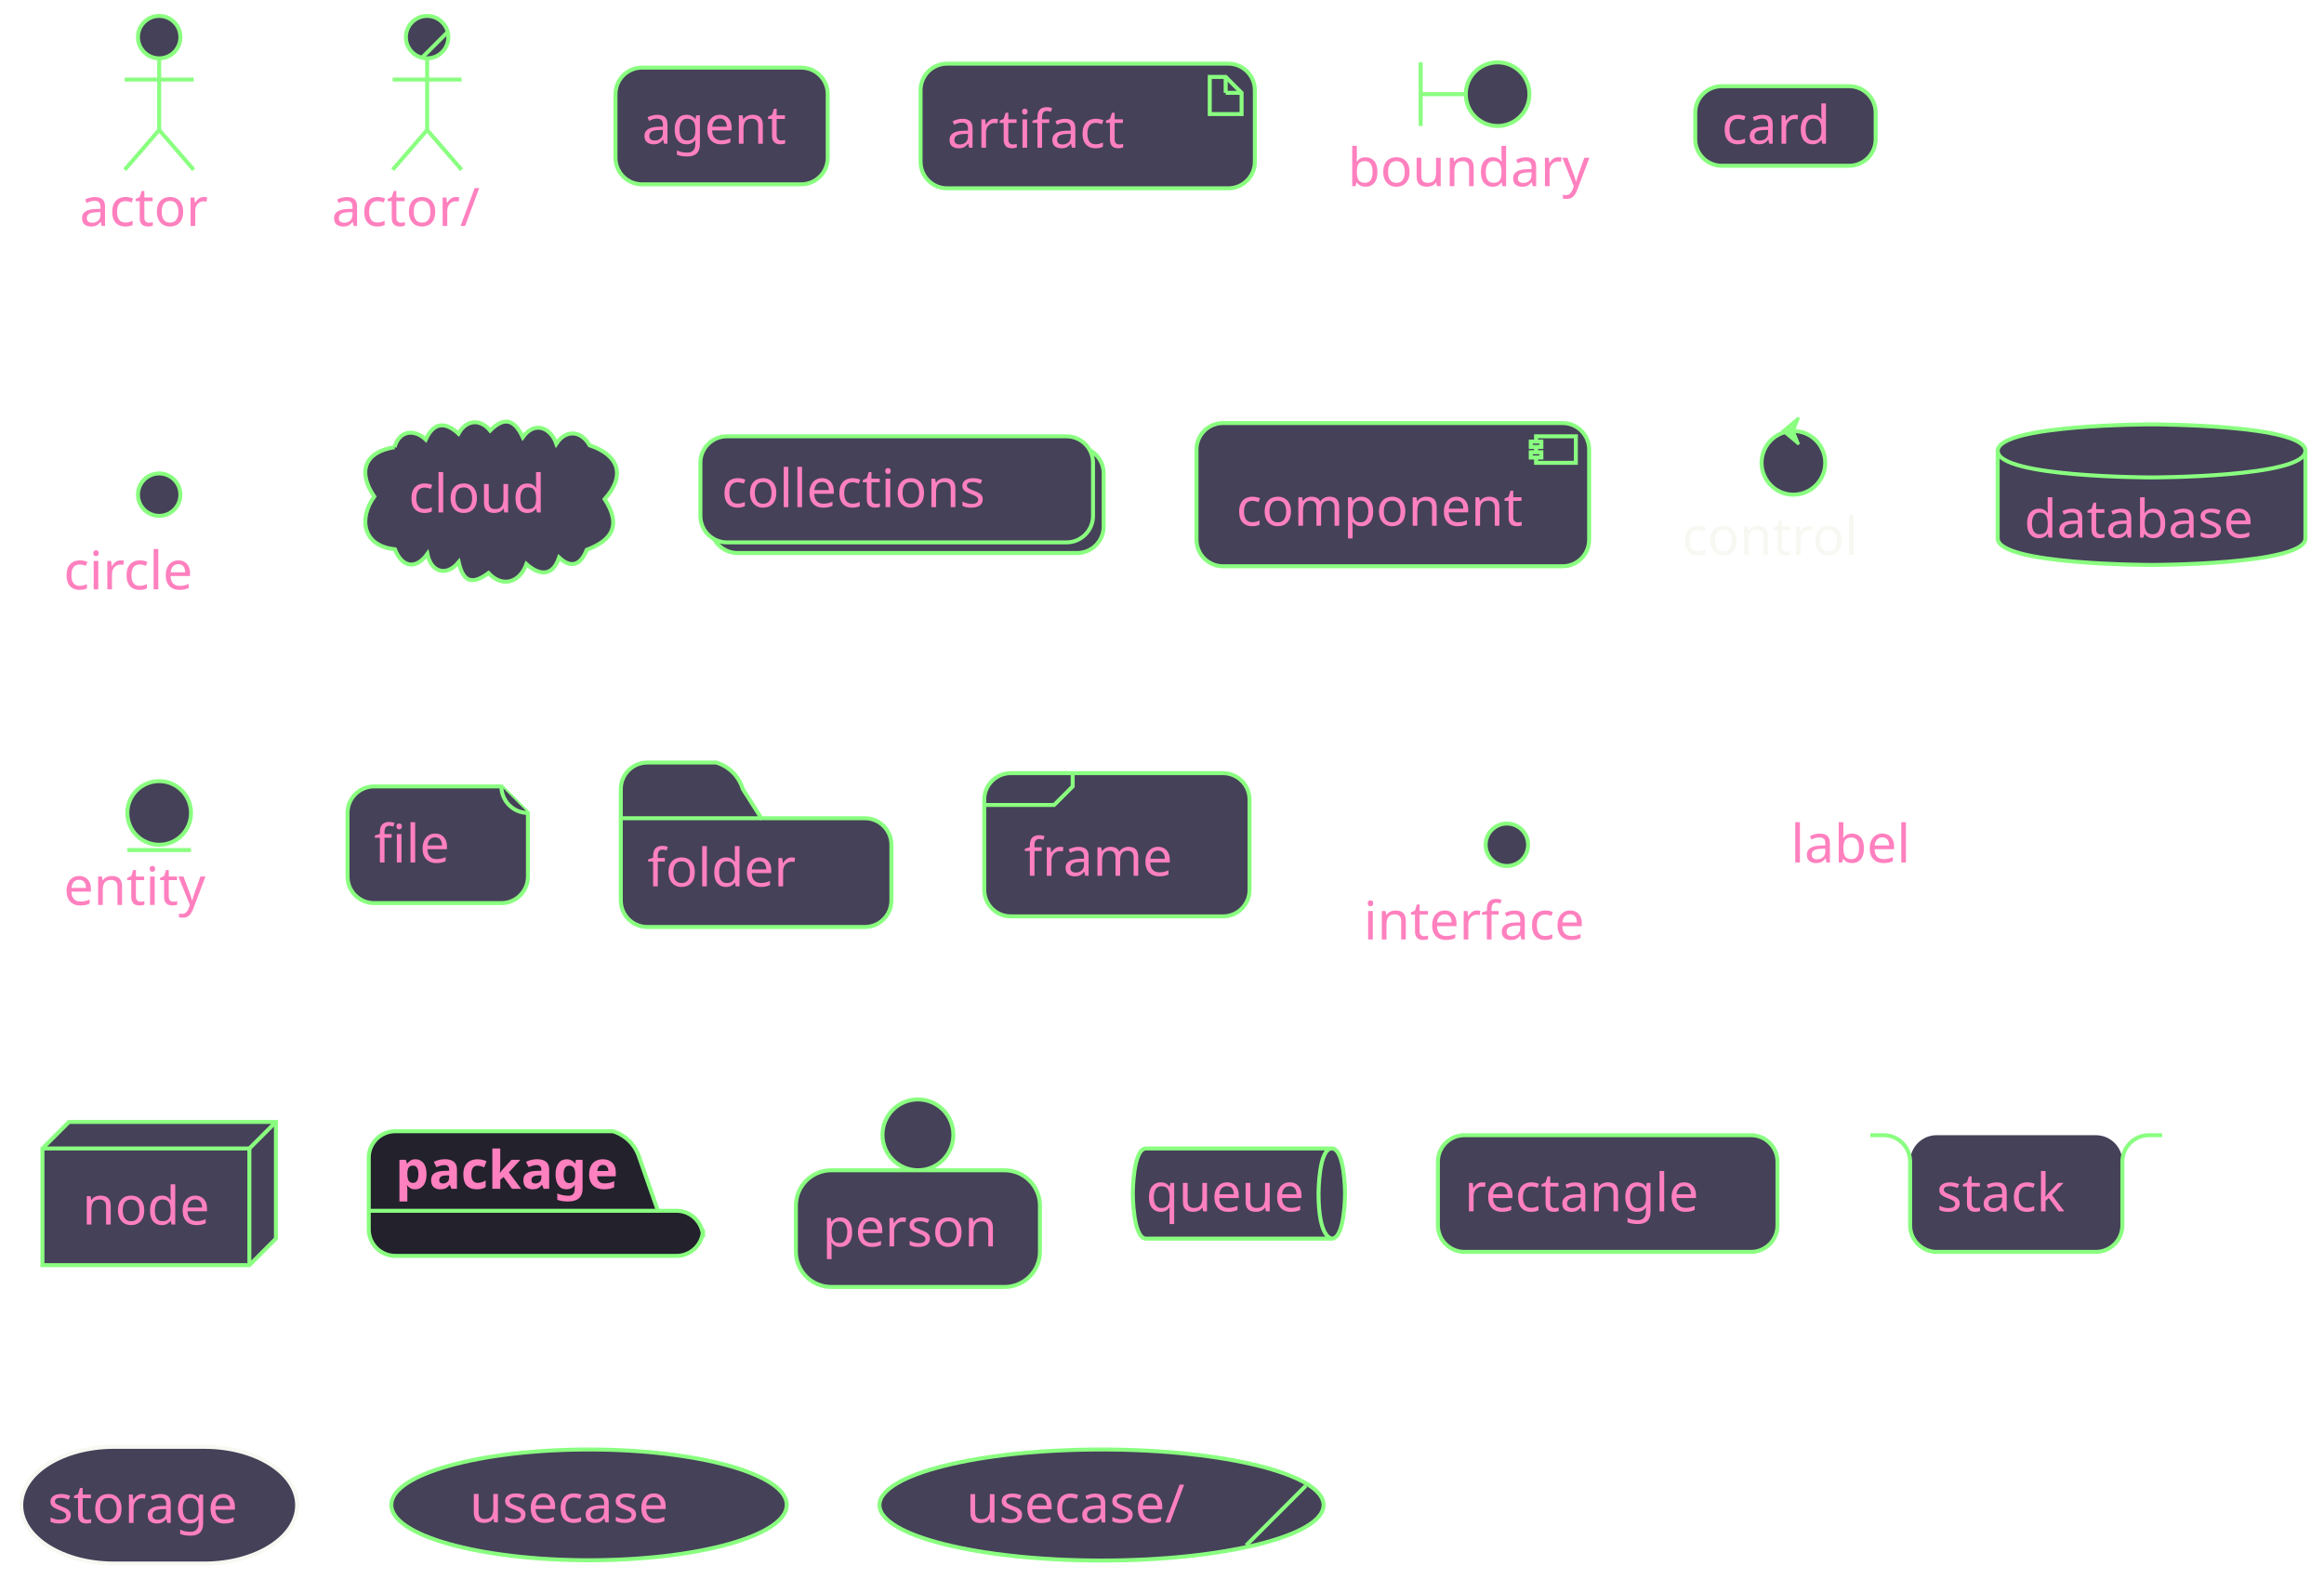
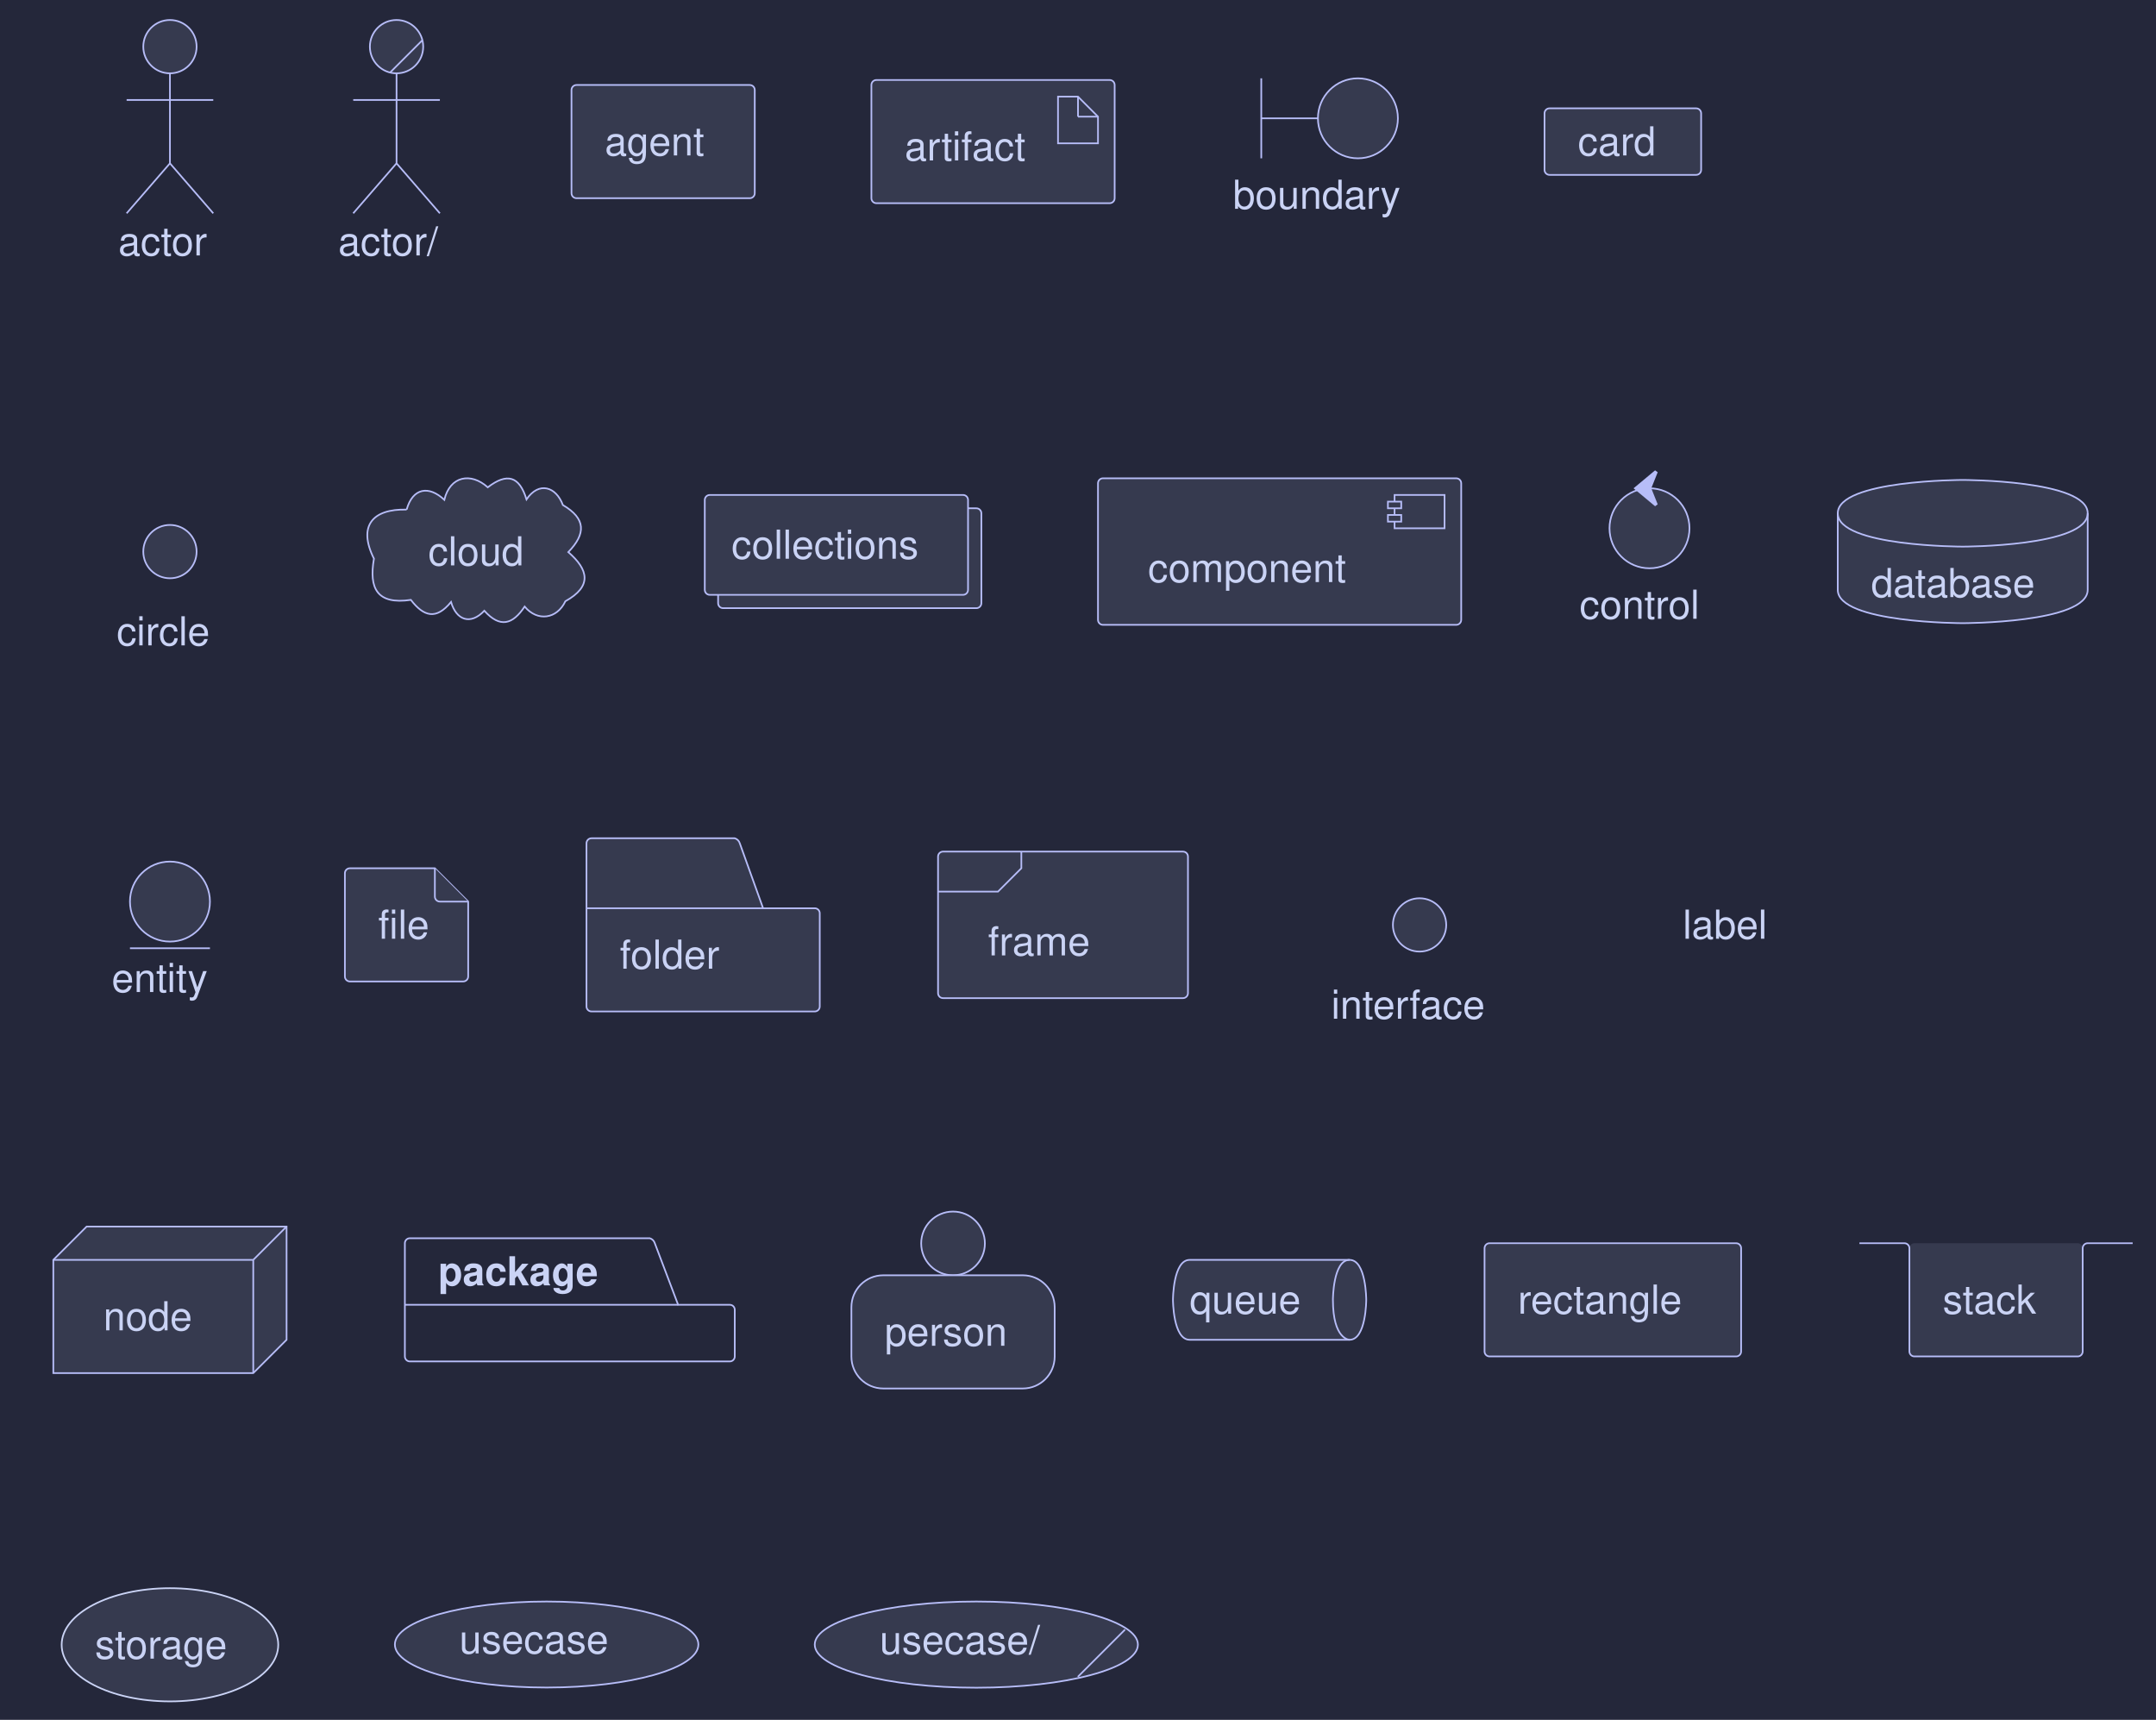
- <svg xmlns="http://www.w3.org/2000/svg" contentScriptType="application/ecmascript" contentStyleType="text/css" height="595px" preserveAspectRatio="none" style="width:876px;height:595px;background:#22212C;" version="1.1" viewBox="0 0 876 595" width="876px" zoomAndPan="magnify">
+ <svg xmlns="http://www.w3.org/2000/svg" contentStyleType="text/css" height="516px" preserveAspectRatio="none" style="width:647px;height:516px;background:#24273A;" version="1.1" viewBox="0 0 647 516" width="647px" zoomAndPan="magnify">
  <defs />
  <g>
-     <ellipse cx="60" cy="14" fill="#454158" rx="8" ry="8" style="stroke:#8AFF80;stroke-width:1.5;" />
-     <path d="M60,22 L60,49 M47,30 L73,30 M60,49 L47,64 M60,49 L73,64 " fill="none" style="stroke:#8AFF80;stroke-width:1.5;" />
-     <text fill="#FF80BF" font-family="Fira Mono" font-size="20" lengthAdjust="spacing" textLength="60" x="30" y="85.2">actor</text>
-     <ellipse cx="161" cy="14" fill="#454158" rx="8" ry="8" style="stroke:#8AFF80;stroke-width:1.5;" />
-     <line style="stroke:#8AFF80;stroke-width:1.5;" x1="159.056" x2="168.76" y1="21.76" y2="12.056" />
-     <path d="M161,22 L161,49 M148,30 L174,30 M161,49 L148,64 M161,49 L174,64 " fill="none" style="stroke:#8AFF80;stroke-width:1.5;" />
-     <text fill="#FF80BF" font-family="Fira Mono" font-size="20" lengthAdjust="spacing" textLength="72" x="125" y="85.2">actor/</text>
-     <rect fill="#454158" height="44" rx="10" ry="10" style="stroke:#8AFF80;stroke-width:1.5;" width="80" x="232" y="25.5" />
-     <text fill="#FF80BF" font-family="Fira Mono" font-size="20" lengthAdjust="spacing" textLength="60" x="242" y="54.2">agent</text>
-     <rect fill="#454158" height="47" rx="10" ry="10" style="stroke:#8AFF80;stroke-width:1.5;" width="126" x="347" y="24" />
-     <polygon fill="#454158" points="456,29,456,43,468,43,468,35,462,29,456,29" style="stroke:#8AFF80;stroke-width:1.5;" />
-     <line style="stroke:#8AFF80;stroke-width:1.5;" x1="462" x2="462" y1="29" y2="35" />
-     <line style="stroke:#8AFF80;stroke-width:1.5;" x1="468" x2="462" y1="35" y2="35" />
-     <text fill="#FF80BF" font-family="Fira Mono" font-size="20" lengthAdjust="spacing" textLength="96" x="357" y="55.7">artifact</text>
-     <path d="M535.5,23.5 L535.5,47.5 M535.5,35.5 L552.5,35.5 " fill="none" style="stroke:#8AFF80;stroke-width:1.5;" />
-     <ellipse cx="564.5" cy="35.5" fill="#454158" rx="12" ry="12" style="stroke:#8AFF80;stroke-width:1.5;" />
-     <text fill="#FF80BF" font-family="Fira Mono" font-size="20" lengthAdjust="spacing" textLength="96" x="508" y="70.2">boundary</text>
-     <rect fill="#454158" height="30" rx="10" ry="10" style="stroke:#8AFF80;stroke-width:1.5;" width="68" x="639" y="32.5" />
-     <text fill="#FF80BF" font-family="Fira Mono" font-size="20" lengthAdjust="spacing" textLength="48" x="649" y="54.2">card</text>
-     <ellipse cx="60" cy="186.5" fill="#454158" rx="8" ry="8" style="stroke:#8AFF80;stroke-width:1.5;" />
-     <text fill="#FF80BF" font-family="Fira Mono" font-size="20" lengthAdjust="spacing" textLength="72" x="24" y="222.2">circle</text>
-     <path d="M148.733,168.597 C150.462,162.286 156.194,161.614 160.48,165.71 C163.449,159.153 167.854,158.886 172.825,163.497 C175.672,158.289 180.947,157.695 184.752,162.338 C190.268,156.784 193.987,158.348 197.057,164.837 C201.558,158.591 207.597,161.233 209.704,167.297 C213.328,161.773 219.127,162.328 222.236,167.88 C233.151,171.521 236.021,179.203 227.923,188.173 C234.086,197.731 231.2,203.513 221.135,207.317 C219.089,212.649 215.524,214.712 210.749,210.194 C208.275,217.541 203.255,216.955 198.429,212.689 C196.024,219.483 189.493,221.818 184.129,216.059 C178.004,220.611 174.588,219.479 172.901,211.939 C168.271,217.556 162.44,215.751 161.098,208.841 C156.632,215.055 151.472,213.749 148.842,207.092 C136.703,205.883 135.089,195.515 141.069,187.218 C134.821,178.041 137.168,170.443 148.733,168.597 " fill="#454158" style="stroke:#8AFF80;stroke-width:1.5;" />
-     <text fill="#FF80BF" font-family="Fira Mono" font-size="20" lengthAdjust="spacing" textLength="60" x="154" y="193.2">cloud</text>
-     <rect fill="#454158" height="40" rx="10" ry="10" style="stroke:#8AFF80;stroke-width:1.5;" width="148" x="268" y="168.5" />
-     <rect fill="#454158" height="40" rx="10" ry="10" style="stroke:#8AFF80;stroke-width:1.5;" width="148" x="264" y="164.5" />
-     <text fill="#FF80BF" font-family="Fira Mono" font-size="20" lengthAdjust="spacing" textLength="132" x="272" y="191.2">collections</text>
-     <rect fill="#454158" height="54" rx="10" ry="10" style="stroke:#8AFF80;stroke-width:1.5;" width="148" x="451" y="159.5" />
-     <rect fill="#454158" height="10" style="stroke:#8AFF80;stroke-width:1.5;" width="15" x="579" y="164.5" />
-     <rect fill="#454158" height="2" style="stroke:#8AFF80;stroke-width:1.5;" width="4" x="577" y="166.5" />
-     <rect fill="#454158" height="2" style="stroke:#8AFF80;stroke-width:1.5;" width="4" x="577" y="170.5" />
-     <text fill="#FF80BF" font-family="Fira Mono" font-size="20" lengthAdjust="spacing" textLength="108" x="466" y="198.2">component</text>
-     <ellipse cx="676" cy="174.5" fill="#454158" rx="12" ry="12" style="stroke:#8AFF80;stroke-width:1.5;" />
-     <polygon fill="#8AFF80" points="672,162.5,678,157.5,676,162.5,678,167.5,672,162.5" style="stroke:#8AFF80;stroke-width:1.0;" />
-     <text fill="#F8F8F2" font-family="Fira Mono" font-size="20" lengthAdjust="spacing" textLength="84" x="634" y="209.2">control</text>
-     <path d="M753,170 C753,160 811,160 811,160 C811,160 869,160 869,170 L869,203 C869,213 811,213 811,213 C811,213 753,213 753,203 L753,170 " fill="#454158" style="stroke:#8AFF80;stroke-width:1.5;" />
-     <path d="M753,170 C753,180 811,180 811,180 C811,180 869,180 869,170 " fill="none" style="stroke:#8AFF80;stroke-width:1.5;" />
-     <text fill="#FF80BF" font-family="Fira Mono" font-size="20" lengthAdjust="spacing" textLength="96" x="763" y="202.7">database</text>
-     <ellipse cx="60" cy="306.5" fill="#454158" rx="12" ry="12" style="stroke:#8AFF80;stroke-width:1.5;" />
-     <line style="stroke:#8AFF80;stroke-width:1.5;" x1="48" x2="72" y1="320.5" y2="320.5" />
-     <text fill="#FF80BF" font-family="Fira Mono" font-size="20" lengthAdjust="spacing" textLength="72" x="24" y="341.2">entity</text>
-     <path d="M131,306.5 L131,330.5 A10,10 0 0 0 141,340.5 L189,340.5 A10,10 0 0 0 199,330.5 L199,306.5 L189,296.5 L141,296.5 A10,10 0 0 0 131,306.5 " fill="#454158" style="stroke:#8AFF80;stroke-width:1.5;" />
-     <path d="M189,296.5 L189,296.5 A10,10 0 0 0 199,306.5 L199,306.5 " fill="#454158" style="stroke:#8AFF80;stroke-width:1.5;" />
-     <text fill="#FF80BF" font-family="Fira Mono" font-size="20" lengthAdjust="spacing" textLength="48" x="141" y="325.2">file</text>
-     <path d="M244,287.5 L270,287.5 A15,15 0 0 1 280,297.5 L287,308.5 L326,308.5 A10,10 0 0 1 336,318.5 L336,339.5 A10,10 0 0 1 326,349.5 L244,349.5 A10,10 0 0 1 234,339.5 L234,297.5 A10,10 0 0 1 244,287.5 " fill="#454158" style="stroke:#8AFF80;stroke-width:1.5;" />
-     <line style="stroke:#8AFF80;stroke-width:1.5;" x1="234" x2="287" y1="308.5" y2="308.5" />
-     <text fill="#FF80BF" font-family="Fira Mono" font-size="20" lengthAdjust="spacing" textLength="72" x="244" y="334.2">folder</text>
-     <rect fill="#454158" height="54" rx="10" ry="10" style="stroke:#8AFF80;stroke-width:1.5;" width="100" x="371" y="291.5" />
-     <path d="M404.333,291.5 L404.333,296.5 L397.333,303.5 L371,303.5 " fill="none" style="stroke:#8AFF80;stroke-width:1.5;" />
-     <text fill="#FF80BF" font-family="Fira Mono" font-size="20" lengthAdjust="spacing" textLength="60" x="386" y="330.2">frame</text>
-     <ellipse cx="568" cy="318.5" fill="#454158" rx="8" ry="8" style="stroke:#8AFF80;stroke-width:1.5;" />
-     <text fill="#FF80BF" font-family="Fira Mono" font-size="20" lengthAdjust="spacing" textLength="108" x="514" y="354.2">interface</text>
-     <text fill="#FF80BF" font-family="Fira Mono" font-size="20" lengthAdjust="spacing" textLength="60" x="675" y="325.2">label</text>
-     <polygon fill="#454158" points="16,433,26,423,104,423,104,467,94,477,16,477,16,433" style="stroke:#8AFF80;stroke-width:1.5;" />
-     <line style="stroke:#8AFF80;stroke-width:1.5;" x1="94" x2="104" y1="433" y2="423" />
-     <line style="stroke:#8AFF80;stroke-width:1.5;" x1="16" x2="94" y1="433" y2="433" />
-     <line style="stroke:#8AFF80;stroke-width:1.5;" x1="94" x2="94" y1="433" y2="477" />
-     <text fill="#FF80BF" font-family="Fira Mono" font-size="20" lengthAdjust="spacing" textLength="48" x="31" y="461.7">node</text>
-     <path d="M149,426.5 L231,426.5 A15,15 0 0 1 241,436.5 L248,456.5 L255,456.5 A10,10 0 0 1 265,466.5 L265,463.5 A10,10 0 0 1 255,473.5 L149,473.5 A10,10 0 0 1 139,463.5 L139,436.5 A10,10 0 0 1 149,426.5 " fill="#22212C" style="stroke:#8AFF80;stroke-width:1.5;" />
-     <line style="stroke:#8AFF80;stroke-width:1.5;" x1="139" x2="248" y1="456.5" y2="456.5" />
-     <text fill="#FF80BF" font-family="Fira Mono" font-size="20" font-weight="bold" lengthAdjust="spacing" textLength="84" x="149" y="448.2">package</text>
-     <ellipse cx="346" cy="427.861" fill="#454158" rx="13.361" ry="13.361" style="stroke:#8AFF80;stroke-width:1.5;" />
-     <rect fill="#454158" height="44" rx="13.361" ry="13.361" style="stroke:#8AFF80;stroke-width:1.5;" width="92" x="300" y="441.222" />
-     <text fill="#FF80BF" font-family="Fira Mono" font-size="20" lengthAdjust="spacing" textLength="72" x="310" y="469.922">person</text>
-     <path d="M432,433 L502,433 C507,433 507,450 507,450 C507,450 507,467 502,467 L432,467 C427,467 427,450 427,450 C427,450 427,433 432,433 " fill="#454158" style="stroke:#8AFF80;stroke-width:1.5;" />
-     <path d="M502,433 C497,433 497,450 497,450 C497,467 502,467 502,467 " fill="none" style="stroke:#8AFF80;stroke-width:1.5;" />
-     <text fill="#FF80BF" font-family="Fira Mono" font-size="20" lengthAdjust="spacing" textLength="60" x="432" y="456.7">queue</text>
-     <rect fill="#454158" height="44" rx="10" ry="10" style="stroke:#8AFF80;stroke-width:1.5;" width="128" x="542" y="428" />
-     <text fill="#FF80BF" font-family="Fira Mono" font-size="20" lengthAdjust="spacing" textLength="108" x="552" y="456.7">rectangle</text>
-     <rect fill="#454158" height="44" rx="10" ry="10" style="stroke:none;stroke-width:1.5;" width="80" x="720" y="428" />
-     <path d="M705,428 L710,428 A10,10 0 0 1 720,438 L720,462 A10,10 0 0 0 730,472 L790,472 A10,10 0 0 0 800,462 L800,438 A10,10 0 0 1 810,428 L815,428 " fill="none" style="stroke:#8AFF80;stroke-width:1.5;" />
-     <text fill="#FF80BF" font-family="Fira Mono" font-size="20" lengthAdjust="spacing" textLength="60" x="730" y="456.7">stack</text>
-     <rect fill="#454158" height="44" rx="35" ry="35" style="stroke:#F8F8F2;stroke-width:1.5;" width="104" x="8" y="545.5" />
-     <text fill="#FF80BF" font-family="Fira Mono" font-size="20" lengthAdjust="spacing" textLength="84" x="18" y="574.2">storage</text>
-     <ellipse cx="222.029" cy="567.382" fill="#454158" rx="74.529" ry="20.882" style="stroke:#8AFF80;stroke-width:1.5;" />
-     <text fill="#FF80BF" font-family="Fira Mono" font-size="20" lengthAdjust="spacing" textLength="84" x="177.029" y="573.982">usecase</text>
-     <ellipse cx="415.206" cy="567.435" fill="#454158" rx="83.706" ry="20.935" style="stroke:#8AFF80;stroke-width:1.5;" />
-     <text fill="#FF80BF" font-family="Fira Mono" font-size="20" lengthAdjust="spacing" textLength="96" x="364.206" y="574.035">usecase/</text>
-     <line style="stroke:#8AFF80;stroke-width:1.5;" x1="492.241" x2="469.73" y1="560.137" y2="582.647" />
+     <rect fill="#24273A" height="516" style="stroke:none;stroke-width:1.0;" width="647" x="0" y="0" />
+     <g id="elem_actor">
+       <ellipse cx="51" cy="14" fill="#363A4F" rx="8" ry="8" style="stroke:#B7BDF8;stroke-width:0.5;" />
+       <path d="M51,22 L51,49 M38,30 L64,30 M51,49 L38,64 M51,49 L64,64 " fill="none" style="stroke:#B7BDF8;stroke-width:0.5;" />
+       <text fill="#CAD3F5" font-family="Helvetica" font-size="12" lengthAdjust="spacing" textLength="31" x="35.5" y="76.639">actor</text>
+     </g>
+     <g id="elem_actor/">
+       <ellipse cx="119" cy="14" fill="#363A4F" rx="8" ry="8" style="stroke:#B7BDF8;stroke-width:0.5;" />
+       <line style="stroke:#B7BDF8;stroke-width:0.5;" x1="117.056" x2="126.76" y1="21.76" y2="12.056" />
+       <path d="M119,22 L119,49 M106,30 L132,30 M119,49 L106,64 M119,49 L132,64 " fill="none" style="stroke:#B7BDF8;stroke-width:0.5;" />
+       <text fill="#CAD3F5" font-family="Helvetica" font-size="12" lengthAdjust="spacing" textLength="35" x="101.5" y="76.639">actor/</text>
+     </g>
+     <g id="elem_agent">
+       <rect fill="#363A4F" height="33.969" rx="1.5" ry="1.5" style="stroke:#B7BDF8;stroke-width:0.5;" width="55" x="171.5" y="25.5" />
+       <text fill="#CAD3F5" font-family="Helvetica" font-size="12" lengthAdjust="spacing" textLength="35" x="181.5" y="46.639">agent</text>
+     </g>
+     <g id="elem_artifact">
+       <rect fill="#363A4F" height="36.969" rx="1.5" ry="1.5" style="stroke:#B7BDF8;stroke-width:0.5;" width="73" x="261.5" y="24" />
+       <polygon fill="#363A4F" points="317.5,29,317.5,43,329.5,43,329.5,35,323.5,29,317.5,29" style="stroke:#B7BDF8;stroke-width:0.5;" />
+       <line style="stroke:#B7BDF8;stroke-width:0.5;" x1="323.5" x2="323.5" y1="29" y2="35" />
+       <line style="stroke:#B7BDF8;stroke-width:0.5;" x1="329.5" x2="323.5" y1="35" y2="35" />
+       <text fill="#CAD3F5" font-family="Helvetica" font-size="12" lengthAdjust="spacing" textLength="43" x="271.5" y="48.139">artifact</text>
+     </g>
+     <g id="elem_boundary">
+       <path d="M378.5,23.5 L378.5,47.5 M378.5,35.5 L395.5,35.5 " fill="none" style="stroke:#B7BDF8;stroke-width:0.5;" />
+       <ellipse cx="407.5" cy="35.5" fill="#363A4F" rx="12" ry="12" style="stroke:#B7BDF8;stroke-width:0.5;" />
+       <text fill="#CAD3F5" font-family="Helvetica" font-size="12" lengthAdjust="spacing" textLength="58" x="370" y="62.639">boundary</text>
+     </g>
+     <g id="elem_card">
+       <rect fill="#363A4F" height="19.969" rx="1.5" ry="1.5" style="stroke:#B7BDF8;stroke-width:0.5;" width="47" x="463.5" y="32.5" />
+       <text fill="#CAD3F5" font-family="Helvetica" font-size="12" lengthAdjust="spacing" textLength="27" x="473.5" y="46.639">card</text>
+     </g>
+     <g id="elem_circle">
+       <ellipse cx="51" cy="165.5" fill="#363A4F" rx="8" ry="8" style="stroke:#B7BDF8;stroke-width:0.5;" />
+       <text fill="#CAD3F5" font-family="Helvetica" font-size="12" lengthAdjust="spacing" textLength="32" x="35" y="193.639">circle</text>
+     </g>
+     <g id="elem_cloud">
+       <path d="M122.028,152.893 C123.856,146.378 128.679,145.583 133.335,149.957 C135.053,142.811 141.288,141.632 146.375,146.209 C152.12,141.831 155.828,142.744 157.998,149.832 C161.733,144.333 166.89,146.025 168.917,151.526 C175.88,155.608 175.857,160.15 170.543,165.645 C176.665,170.964 177.73,175.912 169.667,180.389 C167.14,185.755 161.269,186.573 157.441,181.988 C153.845,187.409 150.043,188.488 145.344,183.238 C141.181,187.649 136.932,186.054 135.352,180.617 C130.918,186.037 127.18,185.043 123.299,179.98 C113.192,181.46 110.649,176.603 112.219,167.617 C107.312,157.802 111.801,152.624 122.028,152.893 " fill="#363A4F" style="stroke:#B7BDF8;stroke-width:0.5;" />
+       <text fill="#CAD3F5" font-family="Helvetica" font-size="12" lengthAdjust="spacing" textLength="33" x="128.5" y="169.639">cloud</text>
+     </g>
+     <g id="elem_collections">
+       <rect fill="#363A4F" height="29.969" rx="1.5" ry="1.5" style="stroke:#B7BDF8;stroke-width:0.5;" width="79" x="215.5" y="152.5" />
+       <rect fill="#363A4F" height="29.969" rx="1.5" ry="1.5" style="stroke:#B7BDF8;stroke-width:0.5;" width="79" x="211.5" y="148.5" />
+       <text fill="#CAD3F5" font-family="Helvetica" font-size="12" lengthAdjust="spacing" textLength="63" x="219.5" y="167.639">collections</text>
+     </g>
+     <g id="elem_component">
+       <rect fill="#363A4F" height="43.969" rx="1.5" ry="1.5" style="stroke:#B7BDF8;stroke-width:0.5;" width="109" x="329.5" y="143.5" />
+       <rect fill="#363A4F" height="10" style="stroke:#B7BDF8;stroke-width:0.5;" width="15" x="418.5" y="148.5" />
+       <rect fill="#363A4F" height="2" style="stroke:#B7BDF8;stroke-width:0.5;" width="4" x="416.5" y="150.5" />
+       <rect fill="#363A4F" height="2" style="stroke:#B7BDF8;stroke-width:0.5;" width="4" x="416.5" y="154.5" />
+       <text fill="#CAD3F5" font-family="Helvetica" font-size="12" lengthAdjust="spacing" textLength="69" x="344.5" y="174.639">component</text>
+     </g>
+     <g id="elem_control">
+       <ellipse cx="495" cy="158.5" fill="#363A4F" rx="12" ry="12" style="stroke:#B7BDF8;stroke-width:0.5;" />
+       <polygon fill="#B7BDF8" points="491,146.5,497,141.5,495,146.5,497,151.5,491,146.5" style="stroke:#B7BDF8;stroke-width:1.0;" />
+       <text fill="#CAD3F5" font-family="Helvetica" font-size="12" lengthAdjust="spacing" textLength="42" x="474" y="185.639">control</text>
+     </g>
+     <g id="elem_database">
+       <path d="M551.5,154 C551.5,144 589,144 589,144 C589,144 626.5,144 626.5,154 L626.5,176.969 C626.5,186.969 589,186.969 589,186.969 C589,186.969 551.5,186.969 551.5,176.969 L551.5,154 " fill="#363A4F" style="stroke:#B7BDF8;stroke-width:0.5;" />
+       <path d="M551.5,154 C551.5,164 589,164 589,164 C589,164 626.5,164 626.5,154 " fill="none" style="stroke:#B7BDF8;stroke-width:0.5;" />
+       <text fill="#CAD3F5" font-family="Helvetica" font-size="12" lengthAdjust="spacing" textLength="55" x="561.5" y="179.139">database</text>
+     </g>
+     <g id="elem_entity">
+       <ellipse cx="51" cy="270.5" fill="#363A4F" rx="12" ry="12" style="stroke:#B7BDF8;stroke-width:0.5;" />
+       <line style="stroke:#B7BDF8;stroke-width:0.5;" x1="39" x2="63" y1="284.5" y2="284.5" />
+       <text fill="#CAD3F5" font-family="Helvetica" font-size="12" lengthAdjust="spacing" textLength="35" x="33.5" y="297.639">entity</text>
+     </g>
+     <g id="elem_file">
+       <path d="M103.5,262 L103.5,292.969 A1.5,1.5 0 0 0 105,294.469 L139,294.469 A1.5,1.5 0 0 0 140.5,292.969 L140.5,270.5 L130.5,260.5 L105,260.5 A1.5,1.5 0 0 0 103.5,262 " fill="#363A4F" style="stroke:#B7BDF8;stroke-width:0.5;" />
+       <path d="M130.5,260.5 L130.5,269 A1.5,1.5 0 0 0 132,270.5 L140.5,270.5 " fill="#363A4F" style="stroke:#B7BDF8;stroke-width:0.5;" />
+       <text fill="#CAD3F5" font-family="Helvetica" font-size="12" lengthAdjust="spacing" textLength="17" x="113.5" y="281.639">file</text>
+     </g>
+     <g id="elem_folder">
+       <path d="M177.5,251.5 L220.5,251.5 A2.25,2.25 0 0 1 222,253 L229,272.5 L244.5,272.5 A1.5,1.5 0 0 1 246,274 L246,301.969 A1.5,1.5 0 0 1 244.5,303.469 L177.5,303.469 A1.5,1.5 0 0 1 176,301.969 L176,253 A1.5,1.5 0 0 1 177.5,251.5 " fill="#363A4F" style="stroke:#B7BDF8;stroke-width:0.5;" />
+       <line style="stroke:#B7BDF8;stroke-width:0.5;" x1="176" x2="229" y1="272.5" y2="272.5" />
+       <text fill="#CAD3F5" font-family="Helvetica" font-size="12" lengthAdjust="spacing" textLength="34" x="186" y="290.639">folder</text>
+     </g>
+     <g id="elem_frame">
+       <rect fill="#363A4F" height="43.969" rx="1.5" ry="1.5" style="stroke:#B7BDF8;stroke-width:0.5;" width="75" x="281.5" y="255.5" />
+       <path d="M306.5,255.5 L306.5,260.5 L299.5,267.5 L281.5,267.5 " fill="none" style="stroke:#B7BDF8;stroke-width:0.5;" />
+       <text fill="#CAD3F5" font-family="Helvetica" font-size="12" lengthAdjust="spacing" textLength="35" x="296.5" y="286.639">frame</text>
+     </g>
+     <g id="elem_interface">
+       <ellipse cx="426" cy="277.5" fill="#363A4F" rx="8" ry="8" style="stroke:#B7BDF8;stroke-width:0.5;" />
+       <text fill="#CAD3F5" font-family="Helvetica" font-size="12" lengthAdjust="spacing" textLength="53" x="399.5" y="305.639">interface</text>
+     </g>
+     <g id="elem_label">
+       <text fill="#CAD3F5" font-family="Helvetica" font-size="12" lengthAdjust="spacing" textLength="28" x="505" y="281.639">label</text>
+     </g>
+     <g id="elem_node">
+       <polygon fill="#363A4F" points="16,378,26,368,86,368,86,401.969,76,411.969,16,411.969,16,378" style="stroke:#B7BDF8;stroke-width:0.5;" />
+       <line style="stroke:#B7BDF8;stroke-width:0.5;" x1="76" x2="86" y1="378" y2="368" />
+       <line style="stroke:#B7BDF8;stroke-width:0.5;" x1="16" x2="76" y1="378" y2="378" />
+       <line style="stroke:#B7BDF8;stroke-width:0.5;" x1="76" x2="76" y1="378" y2="411.969" />
+       <text fill="#CAD3F5" font-family="Helvetica" font-size="12" lengthAdjust="spacing" textLength="30" x="31" y="399.139">node</text>
+     </g>
+     <g id="elem_package">
+       <path d="M123,371.5 L195,371.5 A2.25,2.25 0 0 1 196.5,373 L203.5,391.469 L219,391.469 A1.5,1.5 0 0 1 220.5,392.969 L220.5,406.969 A1.5,1.5 0 0 1 219,408.469 L123,408.469 A1.5,1.5 0 0 1 121.5,406.969 L121.5,373 A1.5,1.5 0 0 1 123,371.5 " fill="#24273A" style="stroke:#B7BDF8;stroke-width:0.5;" />
+       <line style="stroke:#B7BDF8;stroke-width:0.5;" x1="121.5" x2="203.5" y1="391.469" y2="391.469" />
+       <text fill="#CAD3F5" font-family="Helvetica" font-size="12" font-weight="bold" lengthAdjust="spacing" textLength="57" x="131.5" y="385.639">package</text>
+     </g>
+     <g id="elem_person">
+       <ellipse cx="286" cy="373.059" fill="#363A4F" rx="9.559" ry="9.559" style="stroke:#B7BDF8;stroke-width:0.5;" />
+       <rect fill="#363A4F" height="33.969" rx="9.559" ry="9.559" style="stroke:#B7BDF8;stroke-width:0.5;" width="61" x="255.5" y="382.618" />
+       <text fill="#CAD3F5" font-family="Helvetica" font-size="12" lengthAdjust="spacing" textLength="41" x="265.5" y="403.757">person</text>
+     </g>
+     <g id="elem_queue">
+       <path d="M357,378 L405,378 C410,378 410,389.984 410,389.984 C410,389.984 410,401.969 405,401.969 L357,401.969 C352,401.969 352,389.984 352,389.984 C352,389.984 352,378 357,378 " fill="#363A4F" style="stroke:#B7BDF8;stroke-width:0.5;" />
+       <path d="M405,378 C400,378 400,389.984 400,389.984 C400,401.969 405,401.969 405,401.969 " fill="none" style="stroke:#B7BDF8;stroke-width:0.5;" />
+       <text fill="#CAD3F5" font-family="Helvetica" font-size="12" lengthAdjust="spacing" textLength="38" x="357" y="394.139">queue</text>
+     </g>
+     <g id="elem_rectangle">
+       <rect fill="#363A4F" height="33.969" rx="1.5" ry="1.5" style="stroke:#B7BDF8;stroke-width:0.5;" width="77" x="445.5" y="373" />
+       <text fill="#CAD3F5" font-family="Helvetica" font-size="12" lengthAdjust="spacing" textLength="57" x="455.5" y="394.139">rectangle</text>
+     </g>
+     <g id="elem_stack">
+       <rect fill="#363A4F" height="33.969" rx="1.5" ry="1.5" style="stroke:none;stroke-width:0.5;" width="52" x="573" y="373" />
+       <path d="M558,373 L571.5,373 A1.5,1.5 0 0 1 573,374.5 L573,405.469 A1.5,1.5 0 0 0 574.5,406.969 L623.5,406.969 A1.5,1.5 0 0 0 625,405.469 L625,374.5 A1.5,1.5 0 0 1 626.5,373 L640,373 " fill="none" style="stroke:#B7BDF8;stroke-width:0.5;" />
+       <text fill="#CAD3F5" font-family="Helvetica" font-size="12" lengthAdjust="spacing" textLength="32" x="583" y="394.139">stack</text>
+     </g>
+     <g id="elem_storage">
+       <rect fill="#363A4F" height="33.969" rx="35" ry="35" style="stroke:#CAD3F5;stroke-width:0.5;" width="65" x="18.5" y="476.5" />
+       <text fill="#CAD3F5" font-family="Helvetica" font-size="12" lengthAdjust="spacing" textLength="45" x="28.5" y="497.639">storage</text>
+     </g>
+     <g id="elem_usecase">
+       <ellipse cx="164.04" cy="493.404" fill="#363A4F" rx="45.54" ry="12.904" style="stroke:#B7BDF8;stroke-width:0.5;" />
+       <text fill="#CAD3F5" font-family="Helvetica" font-size="12" lengthAdjust="spacing" textLength="48" x="137.845" y="496.069">usecase</text>
+     </g>
+     <g id="elem_usecase/">
+       <ellipse cx="292.99" cy="493.429" fill="#363A4F" rx="48.489" ry="12.929" style="stroke:#B7BDF8;stroke-width:0.5;" />
+       <text fill="#CAD3F5" font-family="Helvetica" font-size="12" lengthAdjust="spacing" textLength="52" x="263.99" y="496.248">usecase/</text>
+     </g>
+     <line style="stroke:#B7BDF8;stroke-width:0.5;" x1="337.614" x2="323.452" y1="488.922" y2="503.084" />
  </g>
</svg>
